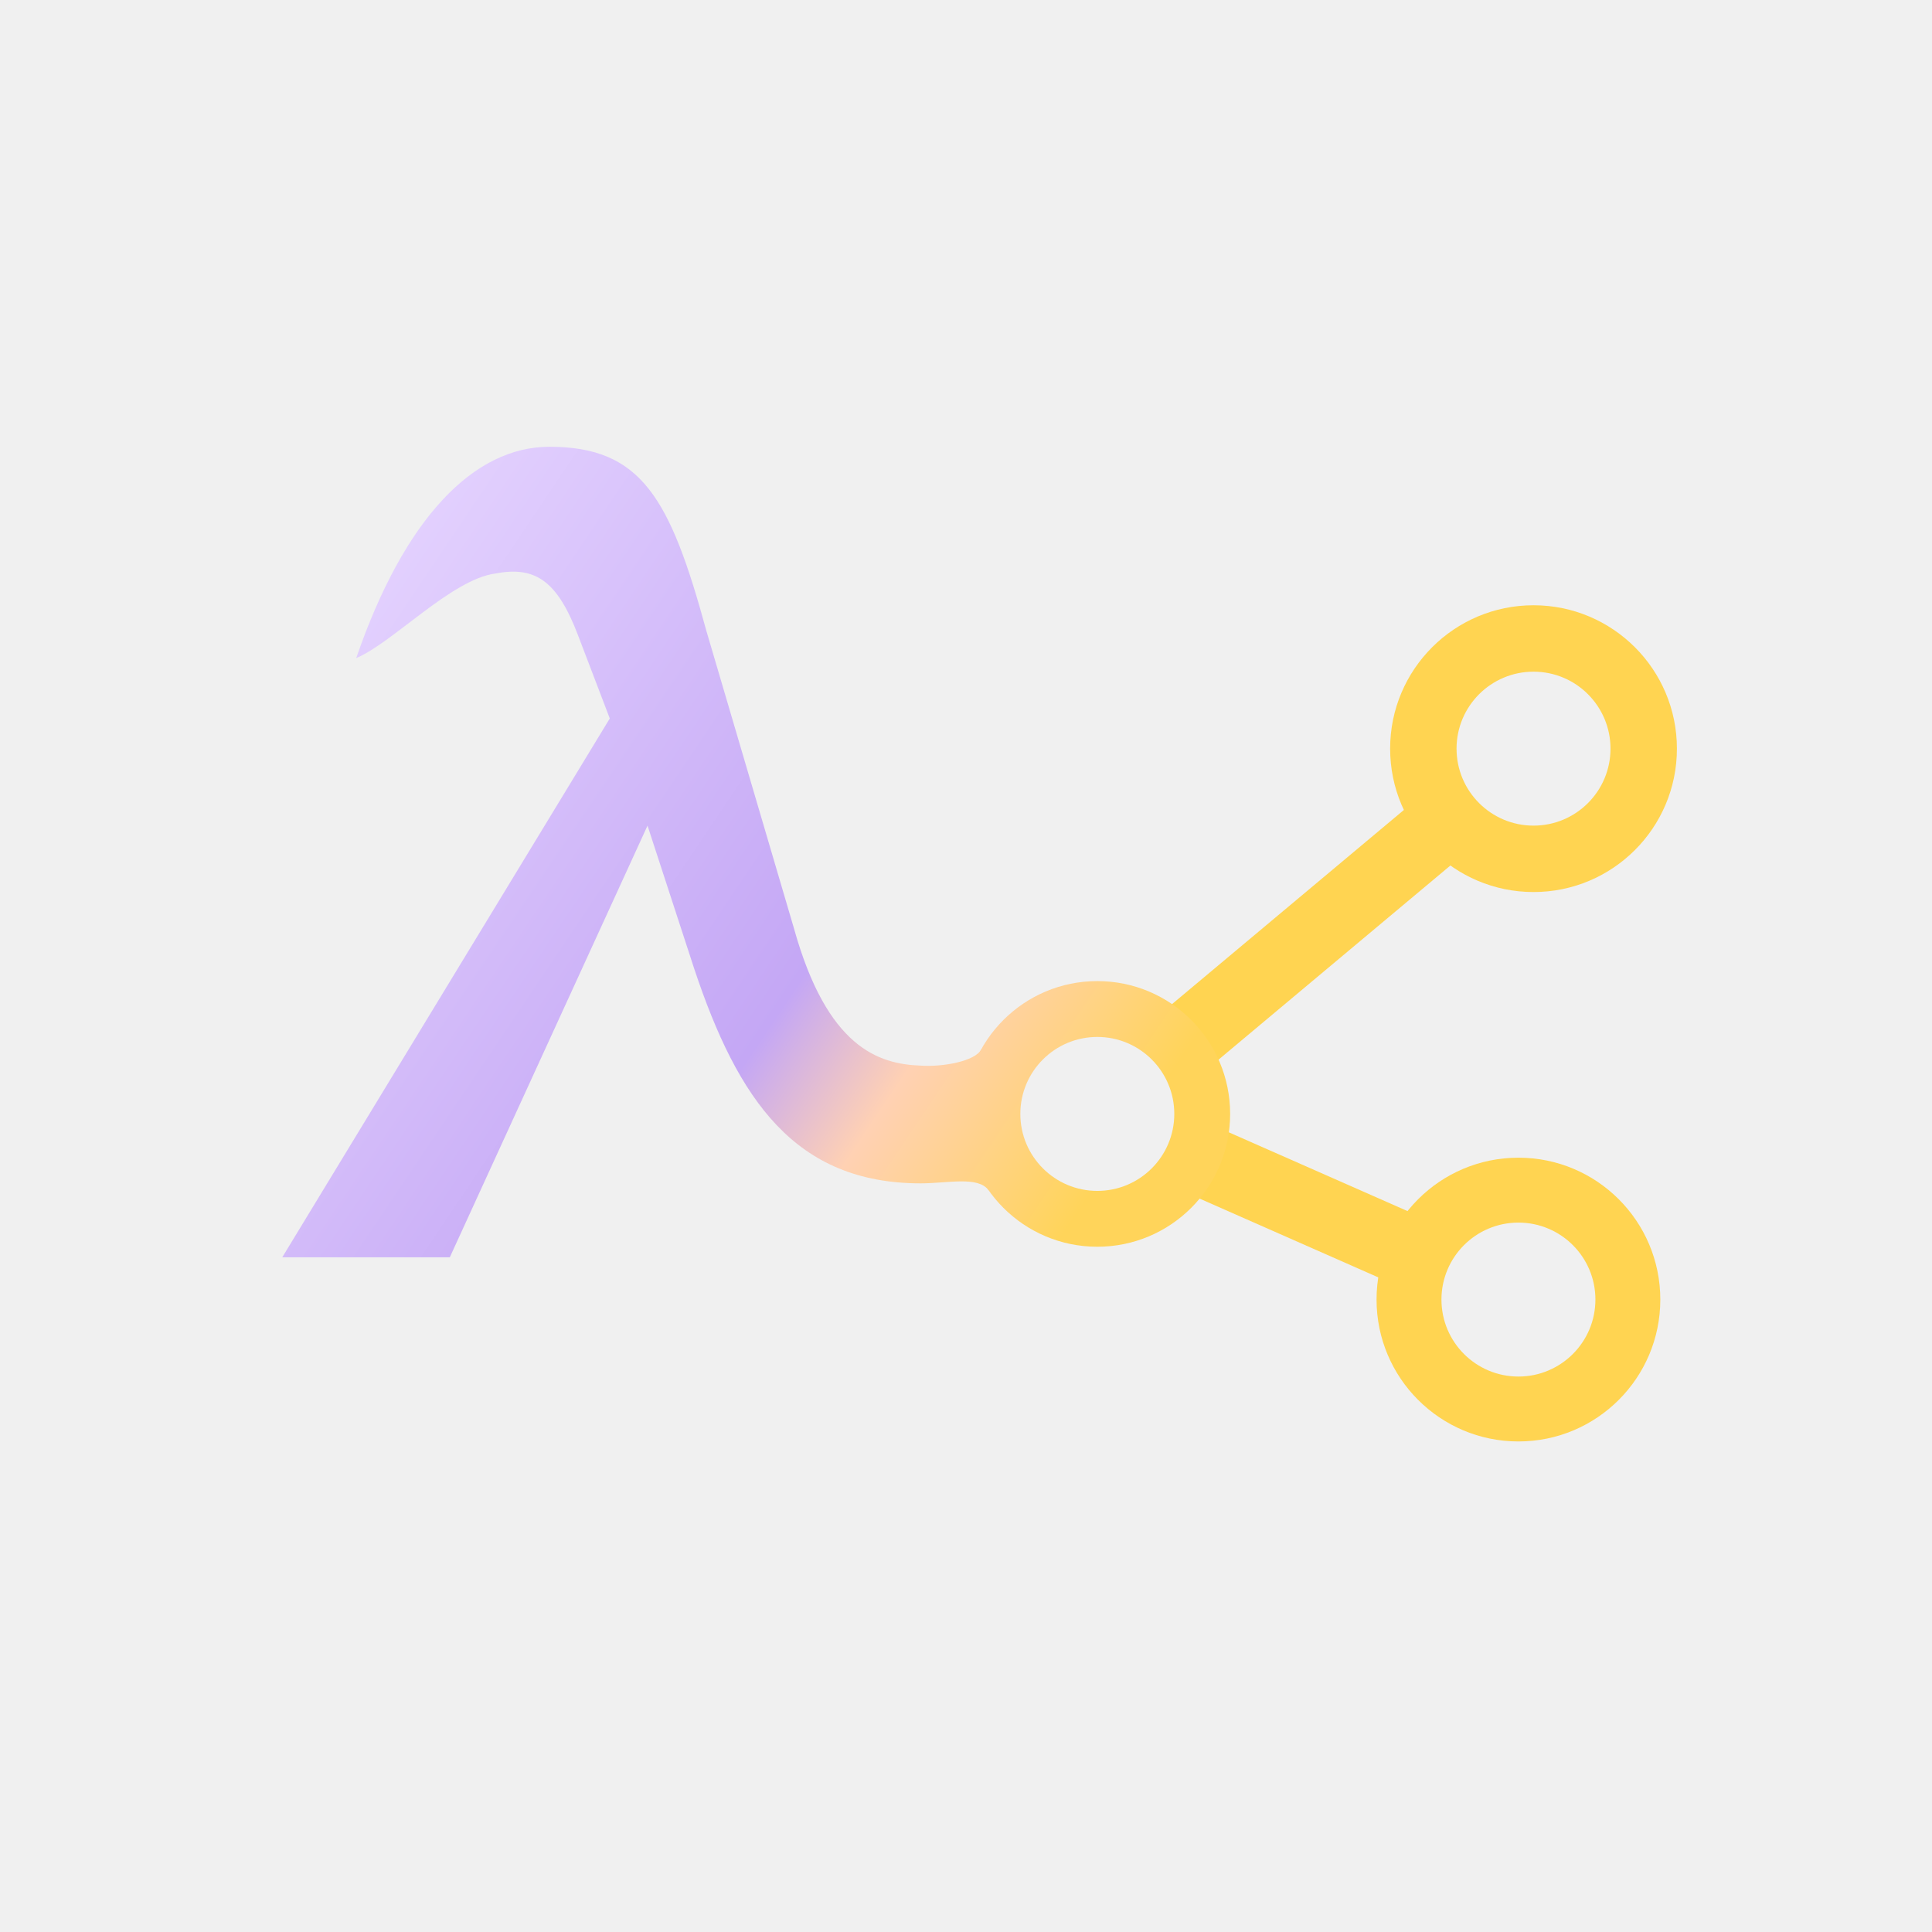
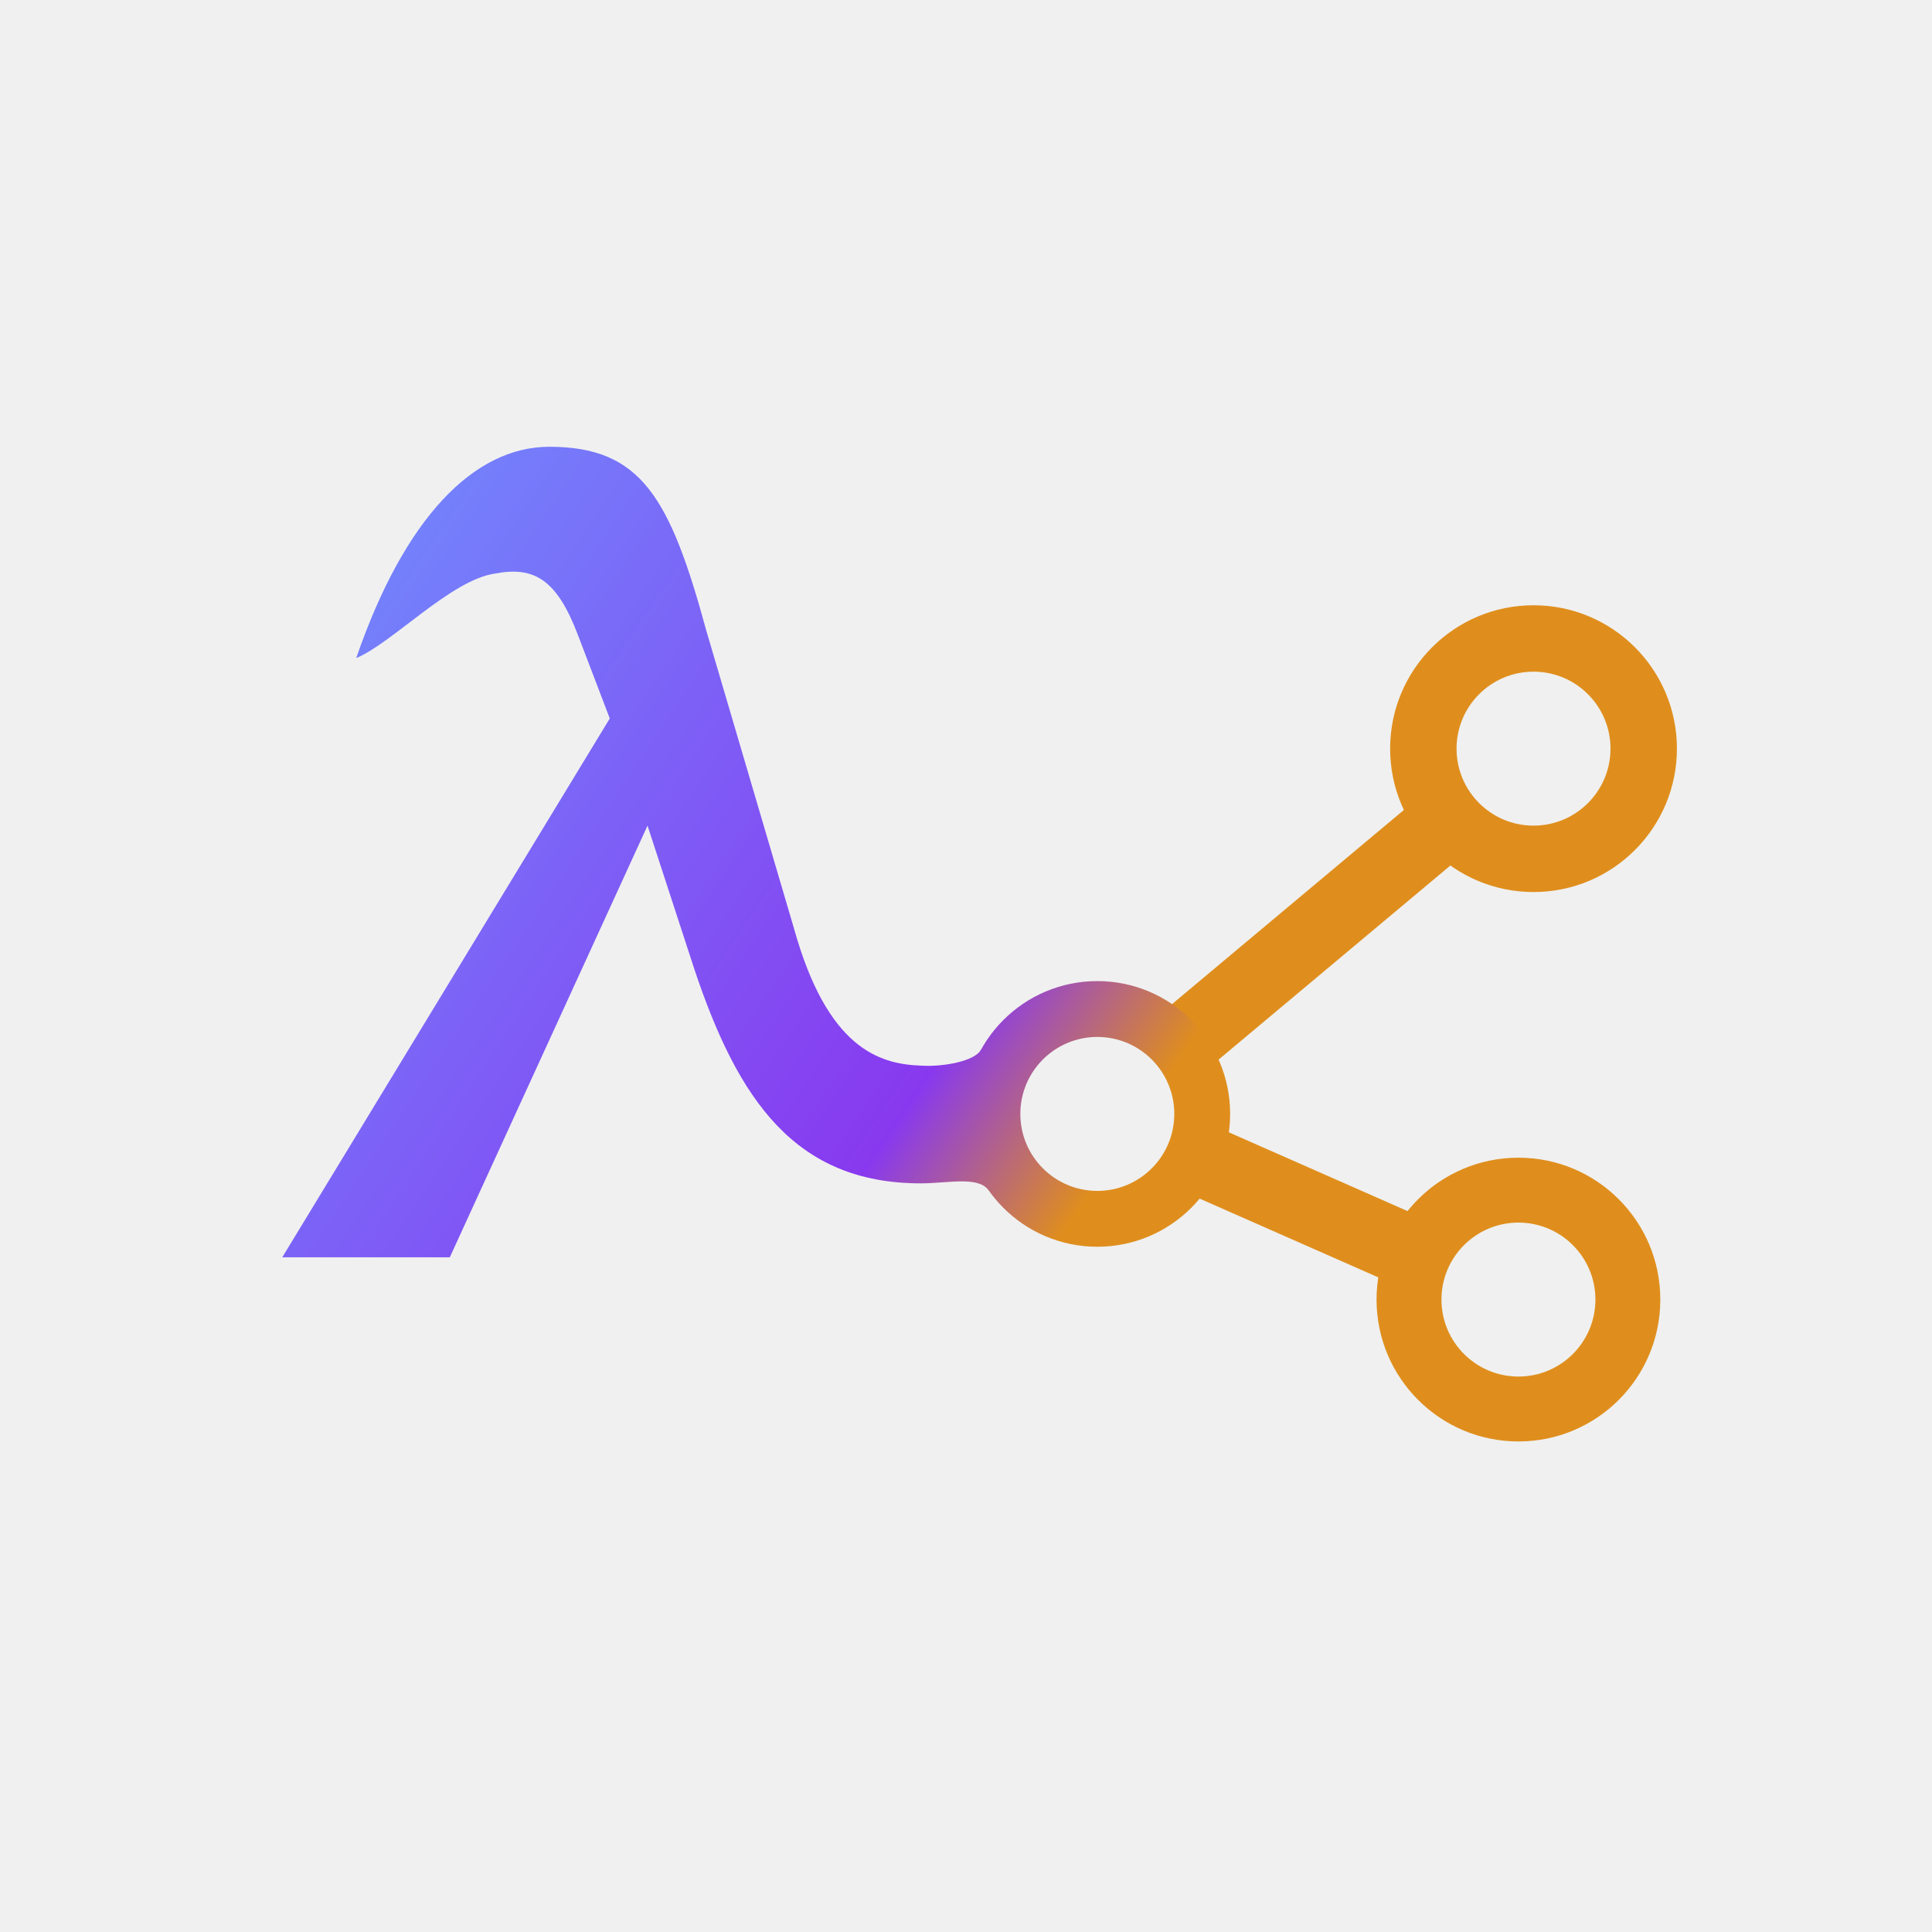
<svg xmlns="http://www.w3.org/2000/svg" viewBox="0 0 128 128" role="img" aria-label="Lambda calculus and SKI graph favicon">
  <defs>
+     <style>
+       .lambda-begin { stop-color: #7287fd; }
+       .lambda-middle { stop-color: #8839ef; }
+       .lambda-end { stop-color: #df8e1d; }
+       .graph-edge { stroke: #df8e1d; }
+       .graph-node { fill: #df8e1d; }
+ 
+       @media (prefers-color-scheme: dark) {
+         .lambda-begin { stop-color: #b4befe; }
+         .lambda-middle { stop-color: #cba6f7; }
+         .lambda-end { stop-color: #f9e2af; }
+         .graph-edge { stroke: #f9e2af; }
+         .graph-node { fill: #f9e2af; }
+       }
+     </style>
    <linearGradient id="lambda" x1="20" y1="38" x2="75" y2="75" gradientUnits="userSpaceOnUse">
-       <stop offset="0" stop-color="#E6D5FF" />
-       <stop offset="0.64" stop-color="#C4A7F5" />
-       <stop offset="0.78" stop-color="#FFD1B3" />
-       <stop offset="1" stop-color="#FFD45A" />
+       <stop class="lambda-begin" offset="0" />
+       <stop class="lambda-middle" offset="0.8" />
+       <stop class="lambda-end" offset="1" />
    </linearGradient>
    <mask id="ring-holes" maskUnits="userSpaceOnUse" x="0" y="0" width="128" height="128">
      <rect width="128" height="128" fill="white" />
      <circle cx="72.7" cy="73.8" r="5.1" fill="black" />
      <circle cx="101.6" cy="49.6" r="5.1" fill="black" />
      <circle cx="100.6" cy="86.1" r="5.1" fill="black" />
    </mask>
  </defs>
  <g mask="url(#ring-holes)">
-     <g fill="none" stroke="#FFD451" stroke-width="4.8" stroke-linecap="round">
+     <g class="graph-edge" fill="none" stroke-width="4.8" stroke-linecap="round">
      <path d="       M72.7 73.8       L101.6 49.6       M72.7 73.8       L100.6 86.1       " />
    </g>
    <path fill="url(#lambda)" d="       M 18.7 83.3       L 40.4 47.6       L 38.3 42.1       C 36.9 38.4 35.4 37.5 32.8 38       C 29.9 38.4 26.0 42.6 23.6 43.6       C 26.8 34.3 31.4 29.6 36.4 29.6       C 42.5 29.6 44.4 33 46.8 41.8       L 52.6 61.5       C 54.8 69.4 58.2 70.5 61 70.6       C 62.5 70.7 64.6 70.3 65 69.54       L 72 70       L 72 77       L 65.5 78.86       C 64.8 77.9 62.8 78.4 61 78.4       C 52.7 78.4 48.9 72.9 46 64.2       L 42.9 54.7       L 29.8 83.3       Z     " />
    <circle cx="72.7" cy="73.8" r="8.8" fill="url(#lambda)" />
-     <g fill="#FFD451">
+     <g class="graph-node">
      <circle cx="101.6" cy="49.6" r="9.5" />
      <circle cx="100.6" cy="86.1" r="9.4" />
    </g>
  </g>
</svg>
